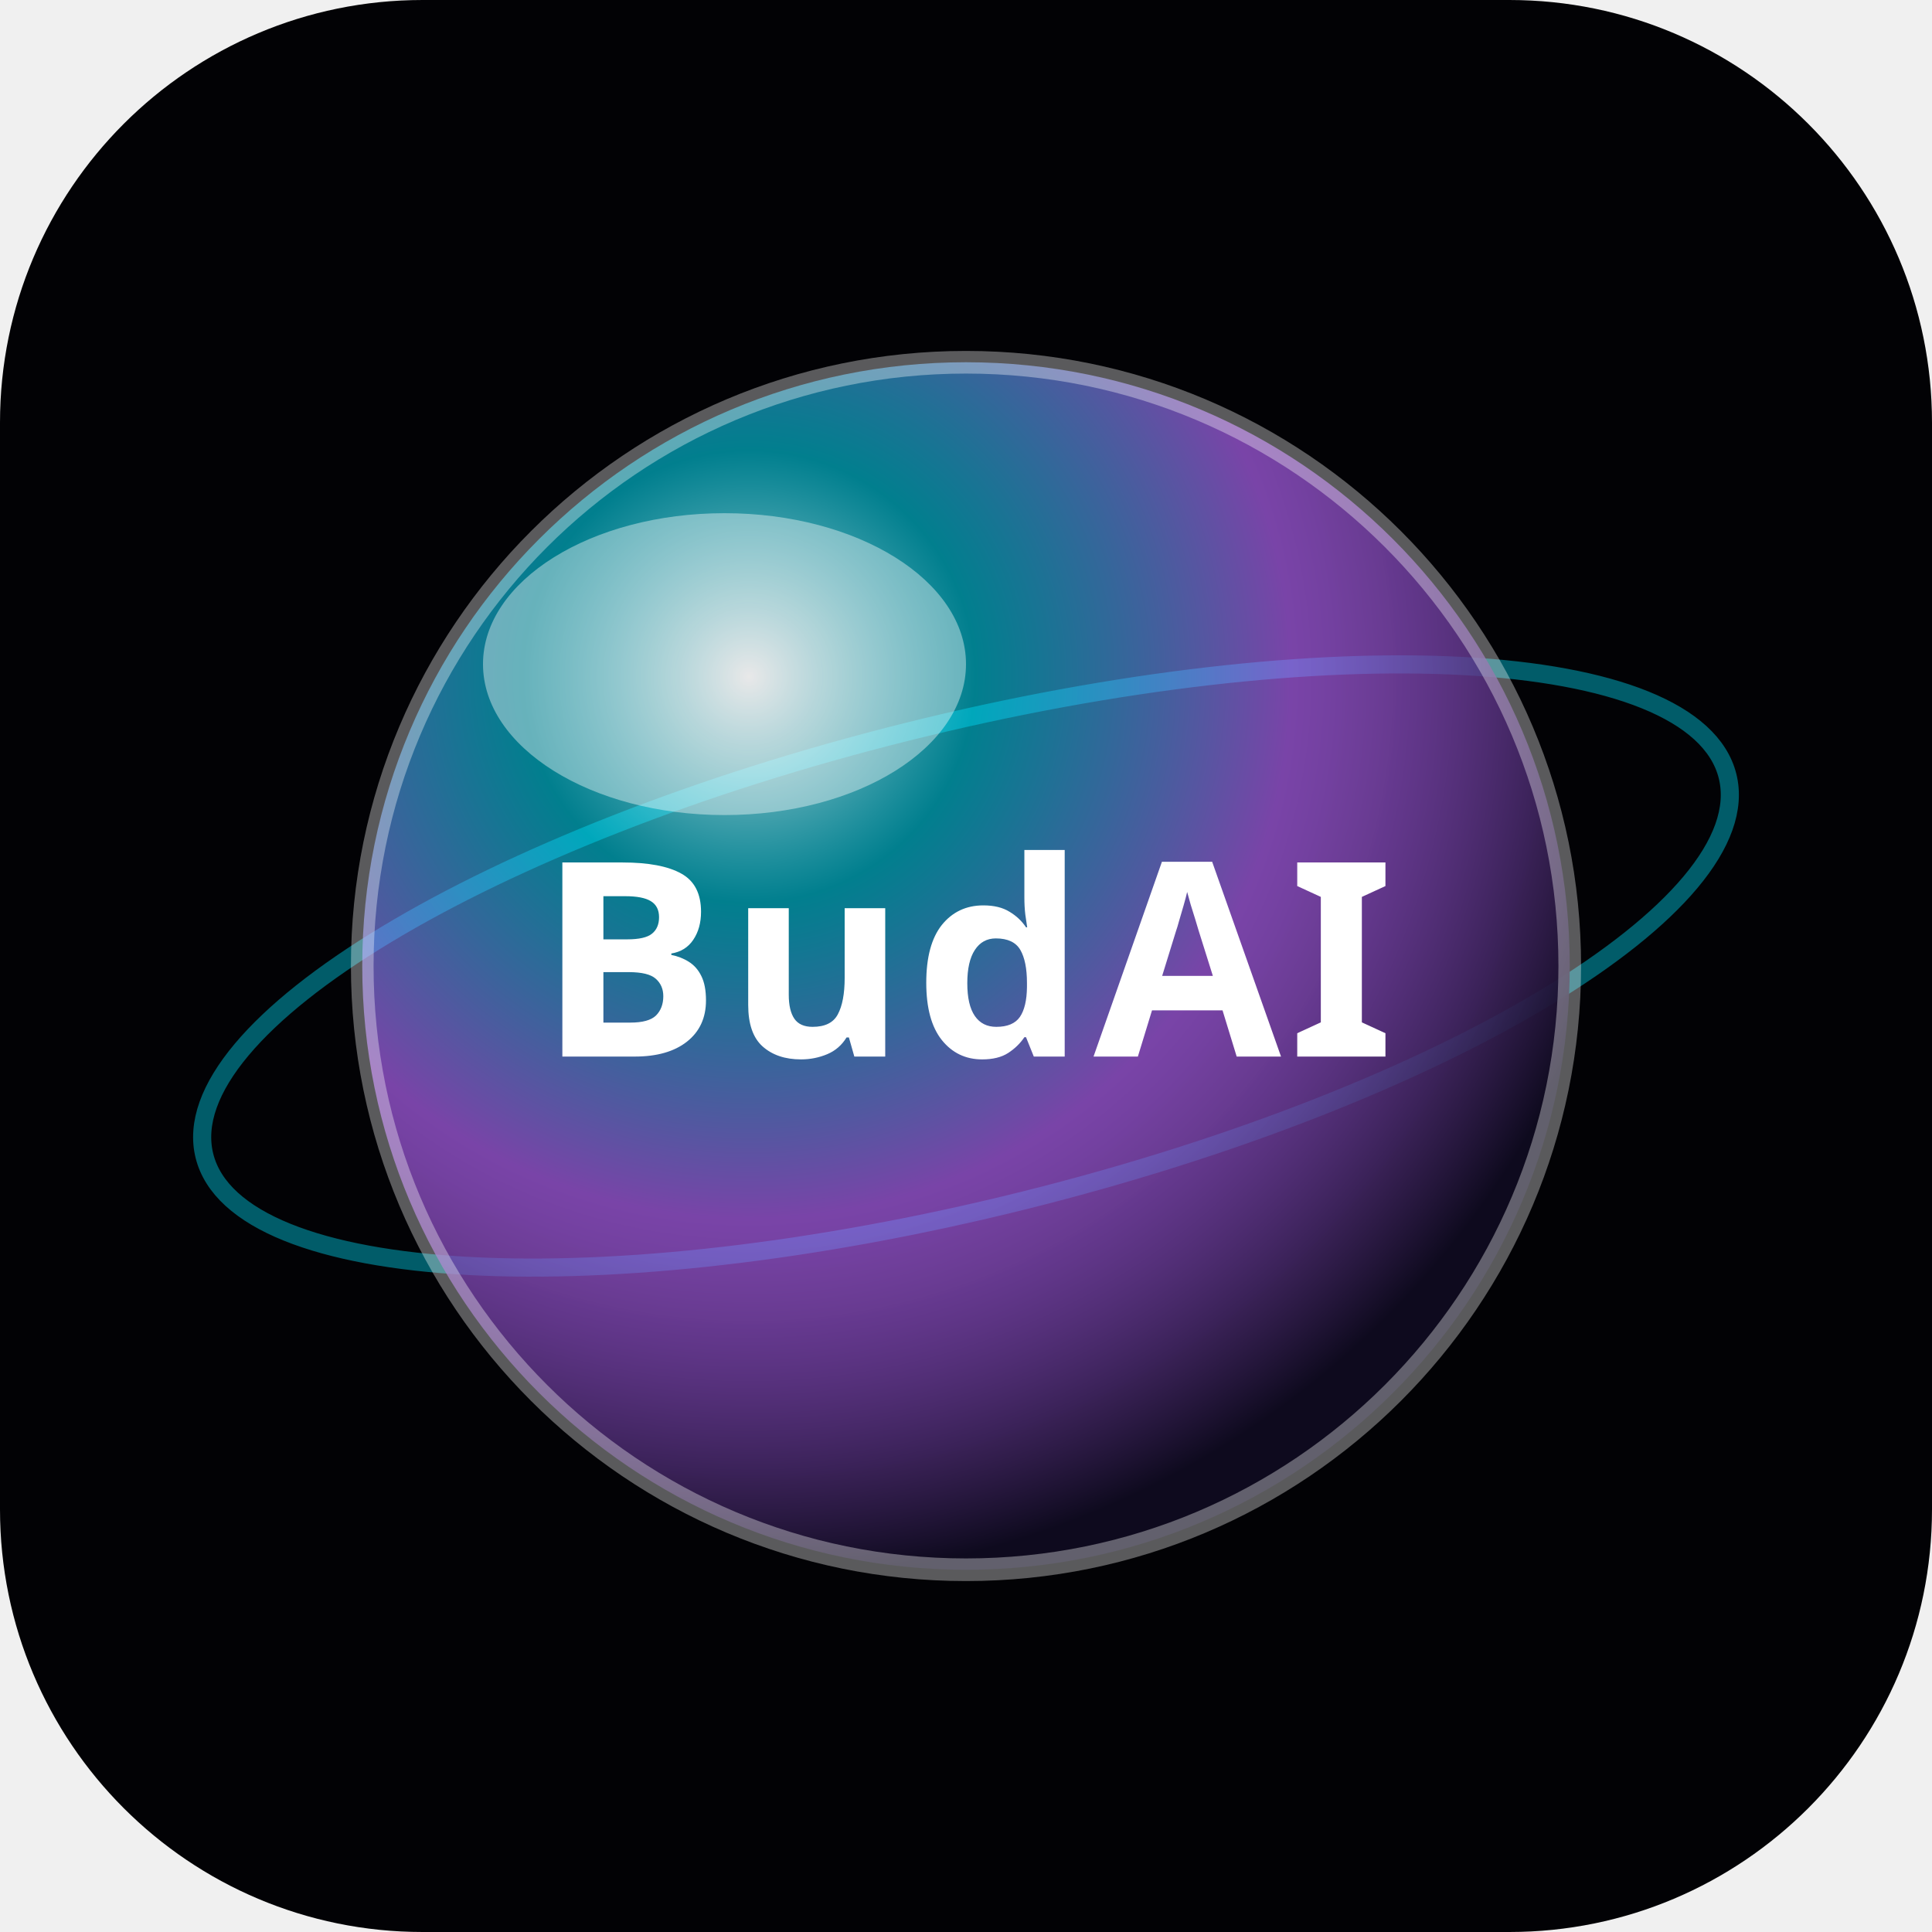
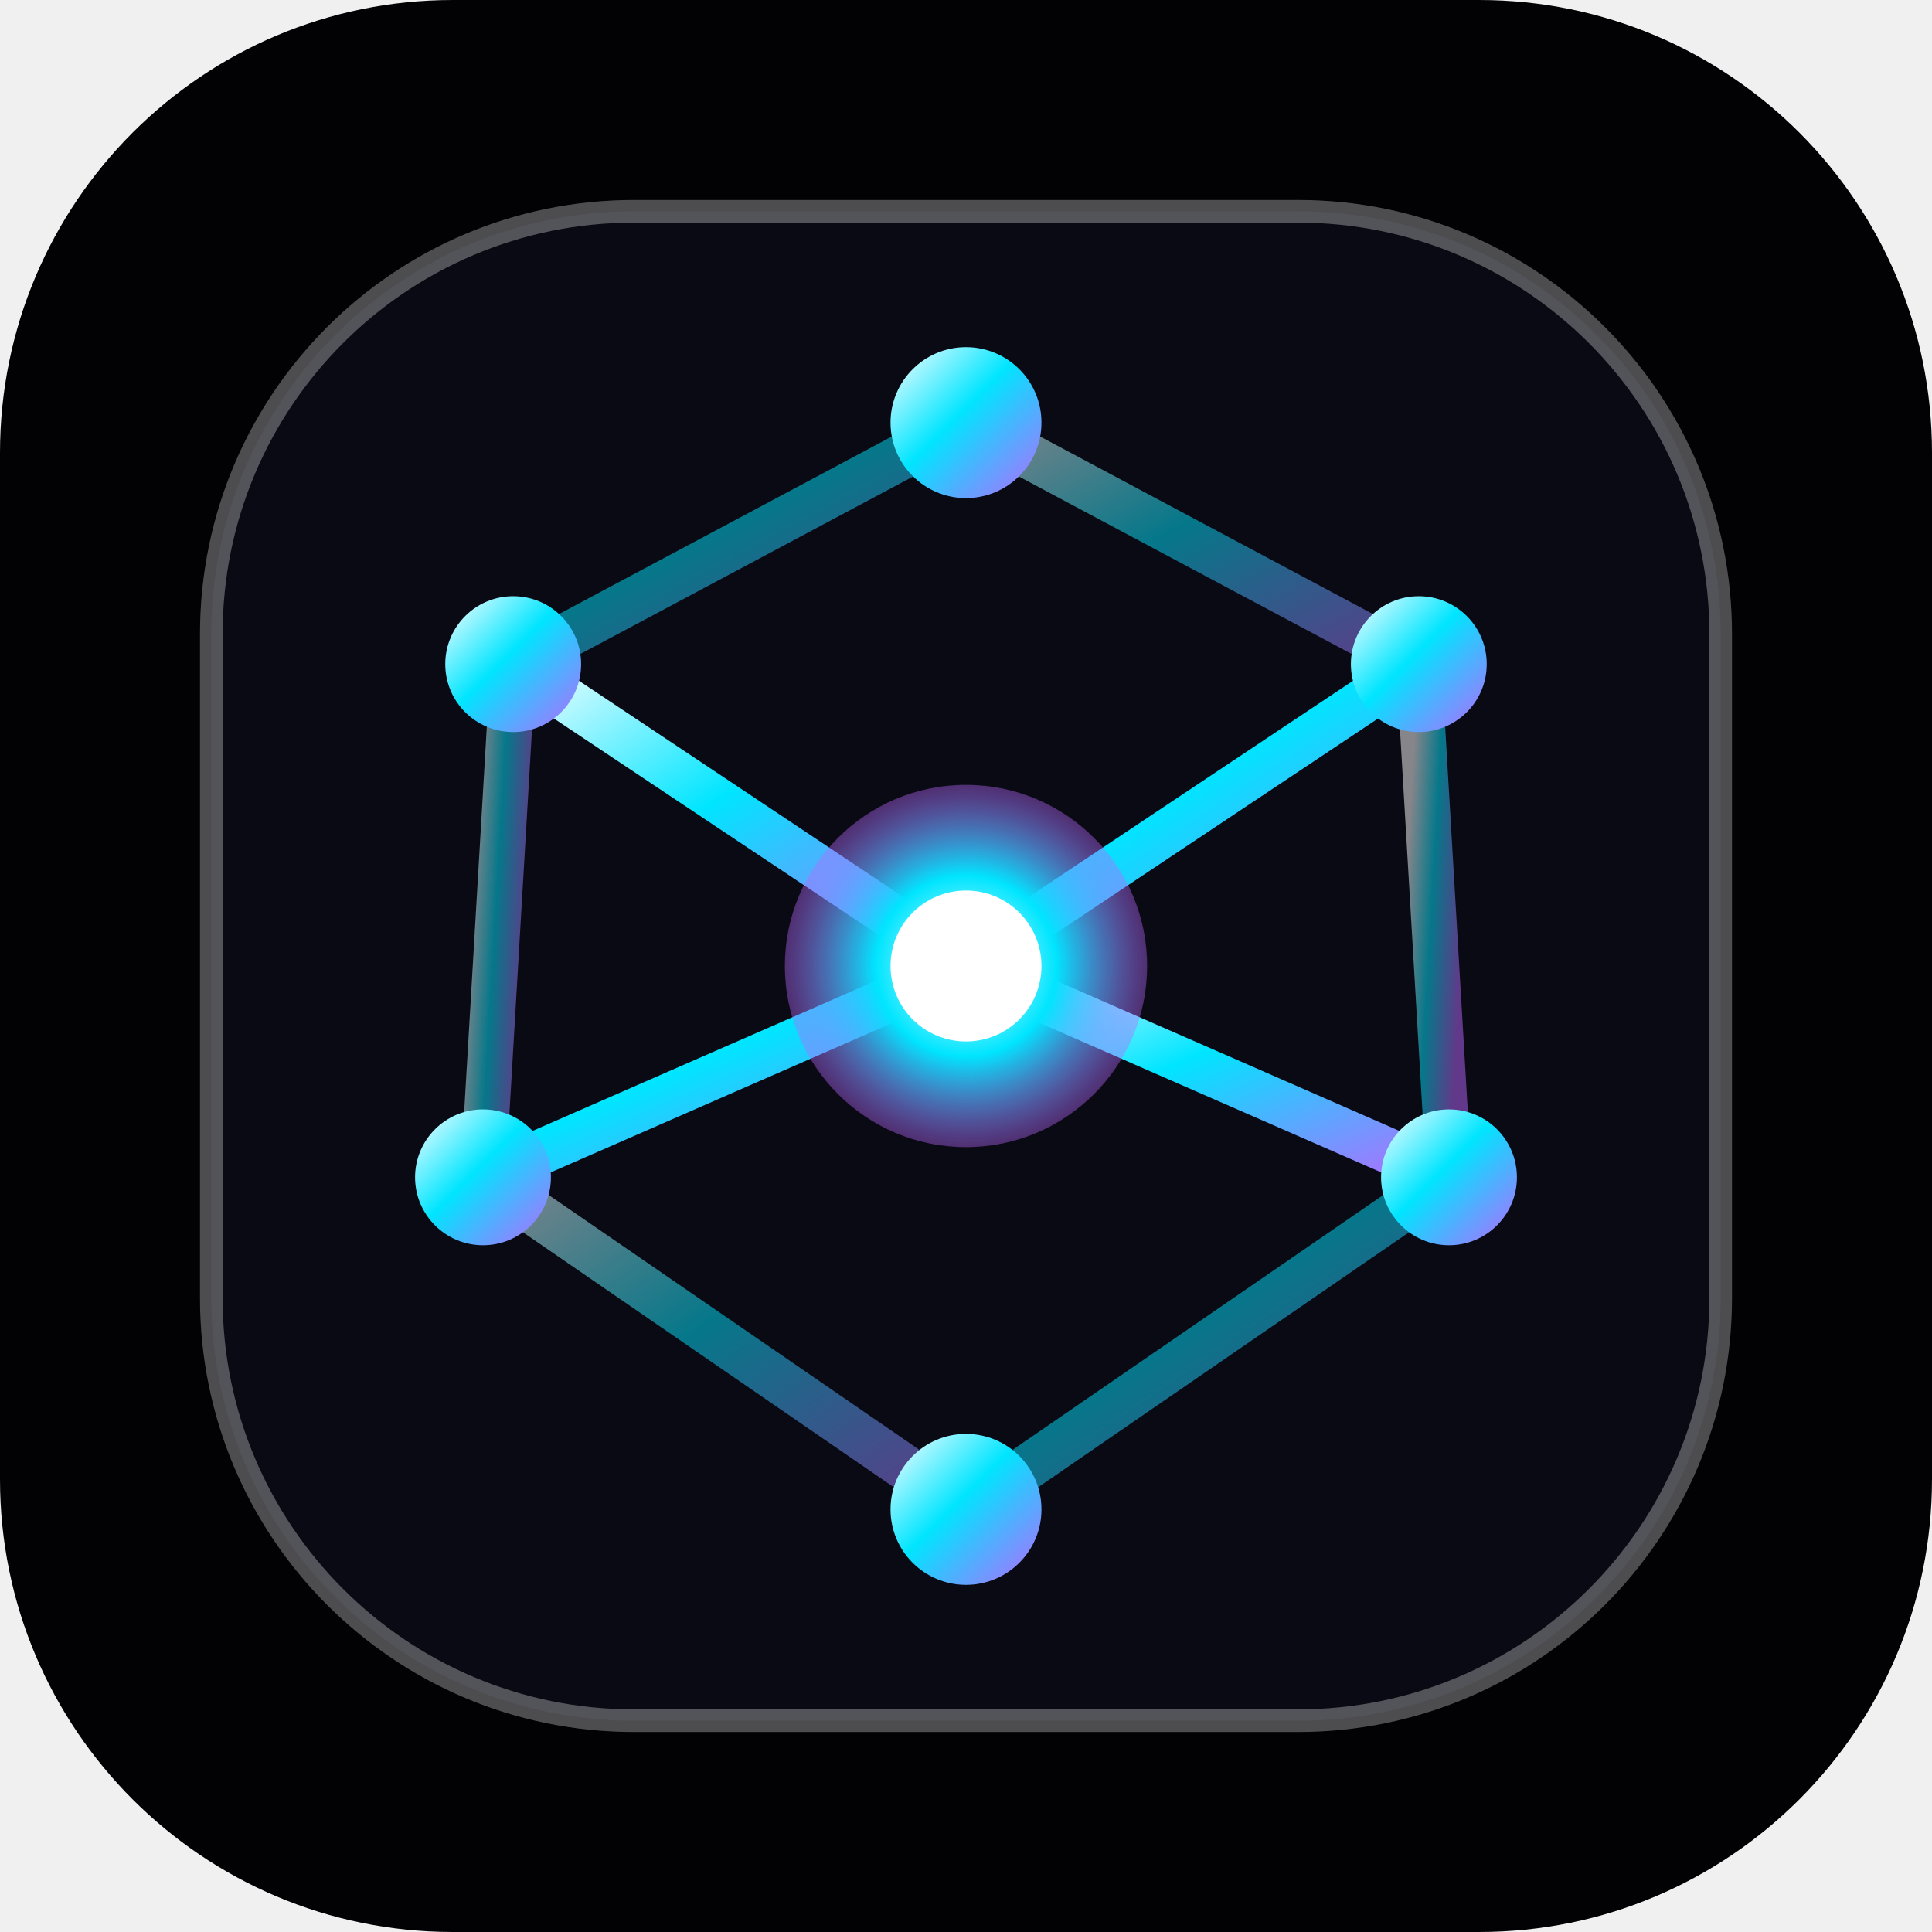
<svg xmlns="http://www.w3.org/2000/svg" viewBox="0 0 128 128">
  <defs>
-     <radialGradient id="g" cx="32%" cy="26%" r="75%">
-       <stop offset="0%" stop-color="#ffffff" stop-opacity="0.85" />
-       <stop offset="25%" stop-color="#00e5ff" stop-opacity="0.55" />
-       <stop offset="60%" stop-color="#b967ff" stop-opacity="0.65" />
-       <stop offset="100%" stop-color="#0e0a1e" />
+     <linearGradient id="g" x1="0%" y1="0%" x2="100%" y2="100%">
+       <stop offset="0%" stop-color="#fff" />
+       <stop offset="45%" stop-color="#00e5ff" />
+       <stop offset="100%" stop-color="#b967ff" />
+     </linearGradient>
+     <radialGradient id="c" cx="50%" cy="50%" r="50%">
+       <stop offset="0%" stop-color="#fff" />
+       <stop offset="50%" stop-color="#00e5ff" />
+       <stop offset="100%" stop-color="#b967ff" stop-opacity="0.4" />
    </radialGradient>
  </defs>
-   <rect width="128" height="128" rx="28" fill="#020205" />
-   <ellipse cx="64" cy="64" rx="52" ry="16" fill="none" stroke="#00e5ff" stroke-opacity="0.4" stroke-width="1.2" transform="rotate(-14 64 64)" />
-   <circle cx="64" cy="64" r="40" fill="url(#g)" stroke="rgba(255,255,255,0.35)" stroke-width="1.5" />
-   <text x="64" y="70" text-anchor="middle" font-family="system-ui,sans-serif" font-weight="700" font-size="18" letter-spacing="0.5" fill="#fff">BudAI</text>
-   <ellipse cx="48" cy="44" rx="16" ry="10" fill="#fff" opacity="0.4" />
+   <rect width="128" height="128" rx="30" fill="#020205" />
+   <rect x="14" y="14" width="100" height="100" rx="28" fill="#0a0a14" stroke="rgba(255,255,255,0.3)" stroke-width="1.5" />
+   <g fill="none" stroke="url(#g)" stroke-width="3" stroke-linecap="round">
+     <line x1="64" y1="64" x2="64" y2="28" />
+     <line x1="64" y1="64" x2="94" y2="44" />
+     <line x1="64" y1="64" x2="96" y2="78" />
+     <line x1="64" y1="64" x2="64" y2="100" />
+     <line x1="64" y1="64" x2="32" y2="78" />
+     <line x1="64" y1="64" x2="34" y2="44" />
+     <line x1="64" y1="28" x2="94" y2="44" opacity="0.5" />
+     <line x1="94" y1="44" x2="96" y2="78" opacity="0.5" />
+     <line x1="96" y1="78" x2="64" y2="100" opacity="0.5" />
+     <line x1="64" y1="100" x2="32" y2="78" opacity="0.5" />
+     <line x1="32" y1="78" x2="34" y2="44" opacity="0.5" />
+     <line x1="34" y1="44" x2="64" y2="28" opacity="0.5" />
+   </g>
+   <circle cx="64" cy="28" r="5" fill="url(#g)" />
+   <circle cx="94" cy="44" r="4.5" fill="url(#g)" />
+   <circle cx="96" cy="78" r="4.5" fill="url(#g)" />
+   <circle cx="64" cy="100" r="5" fill="url(#g)" />
+   <circle cx="32" cy="78" r="4.5" fill="url(#g)" />
+   <circle cx="34" cy="44" r="4.5" fill="url(#g)" />
+   <circle cx="64" cy="64" r="12" fill="url(#c)" />
+   <circle cx="64" cy="64" r="5" fill="#fff" />
</svg>
